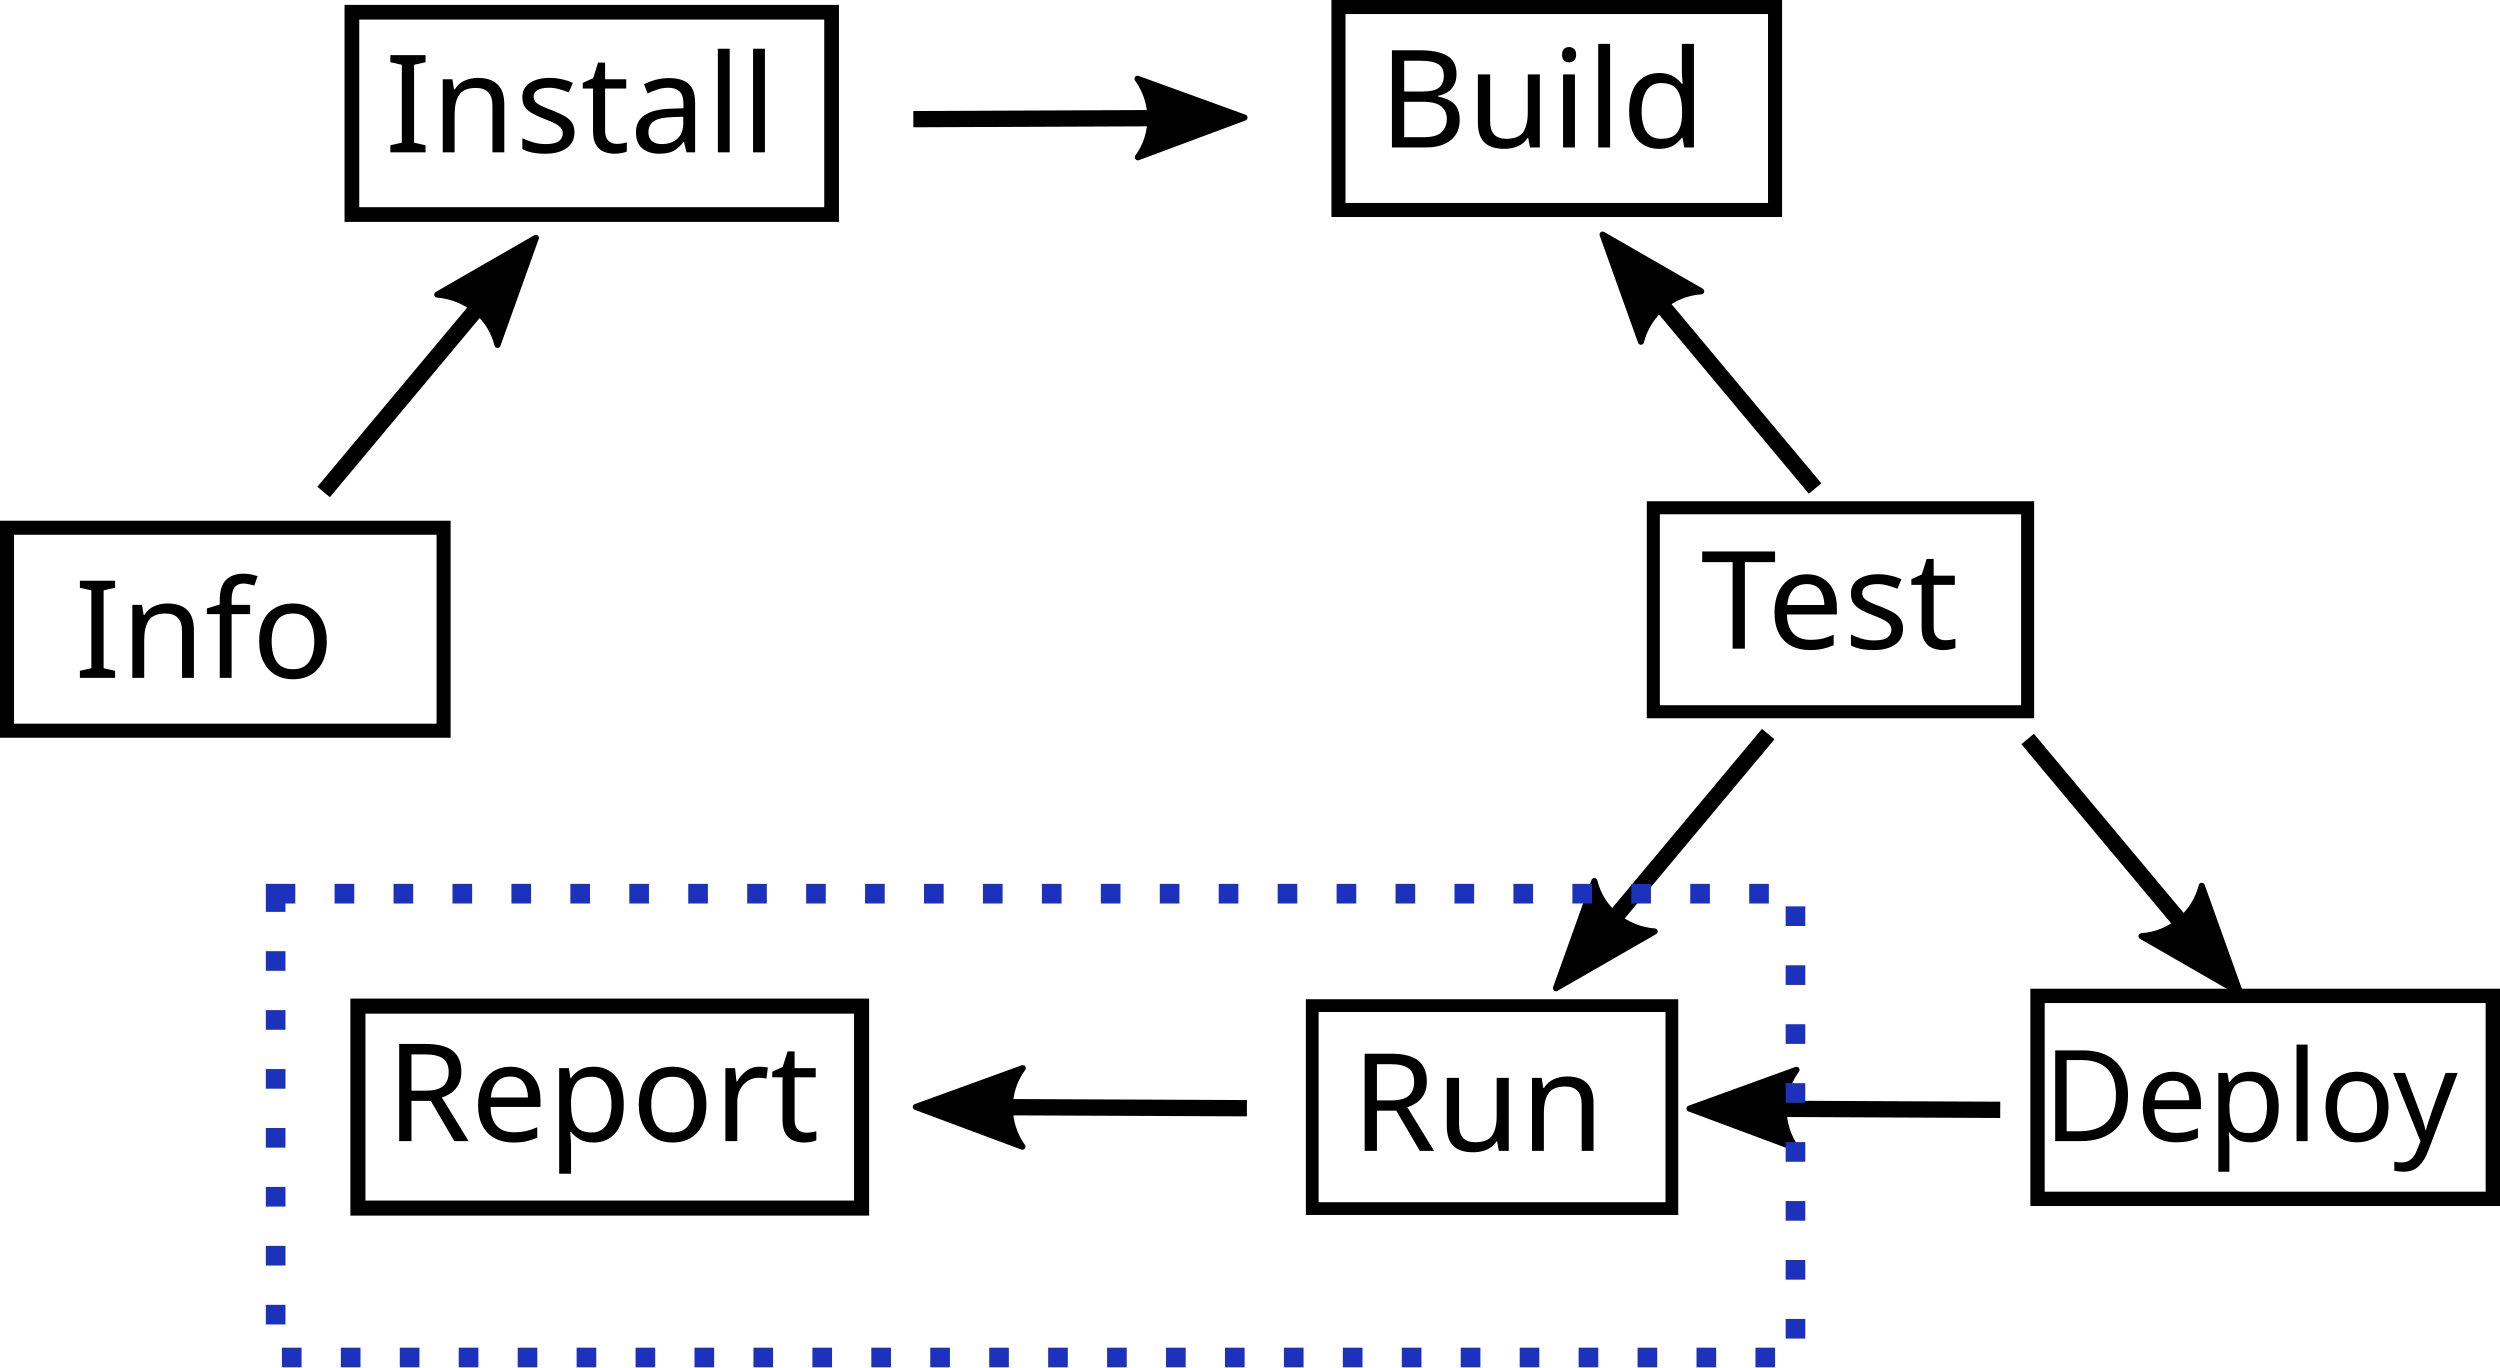
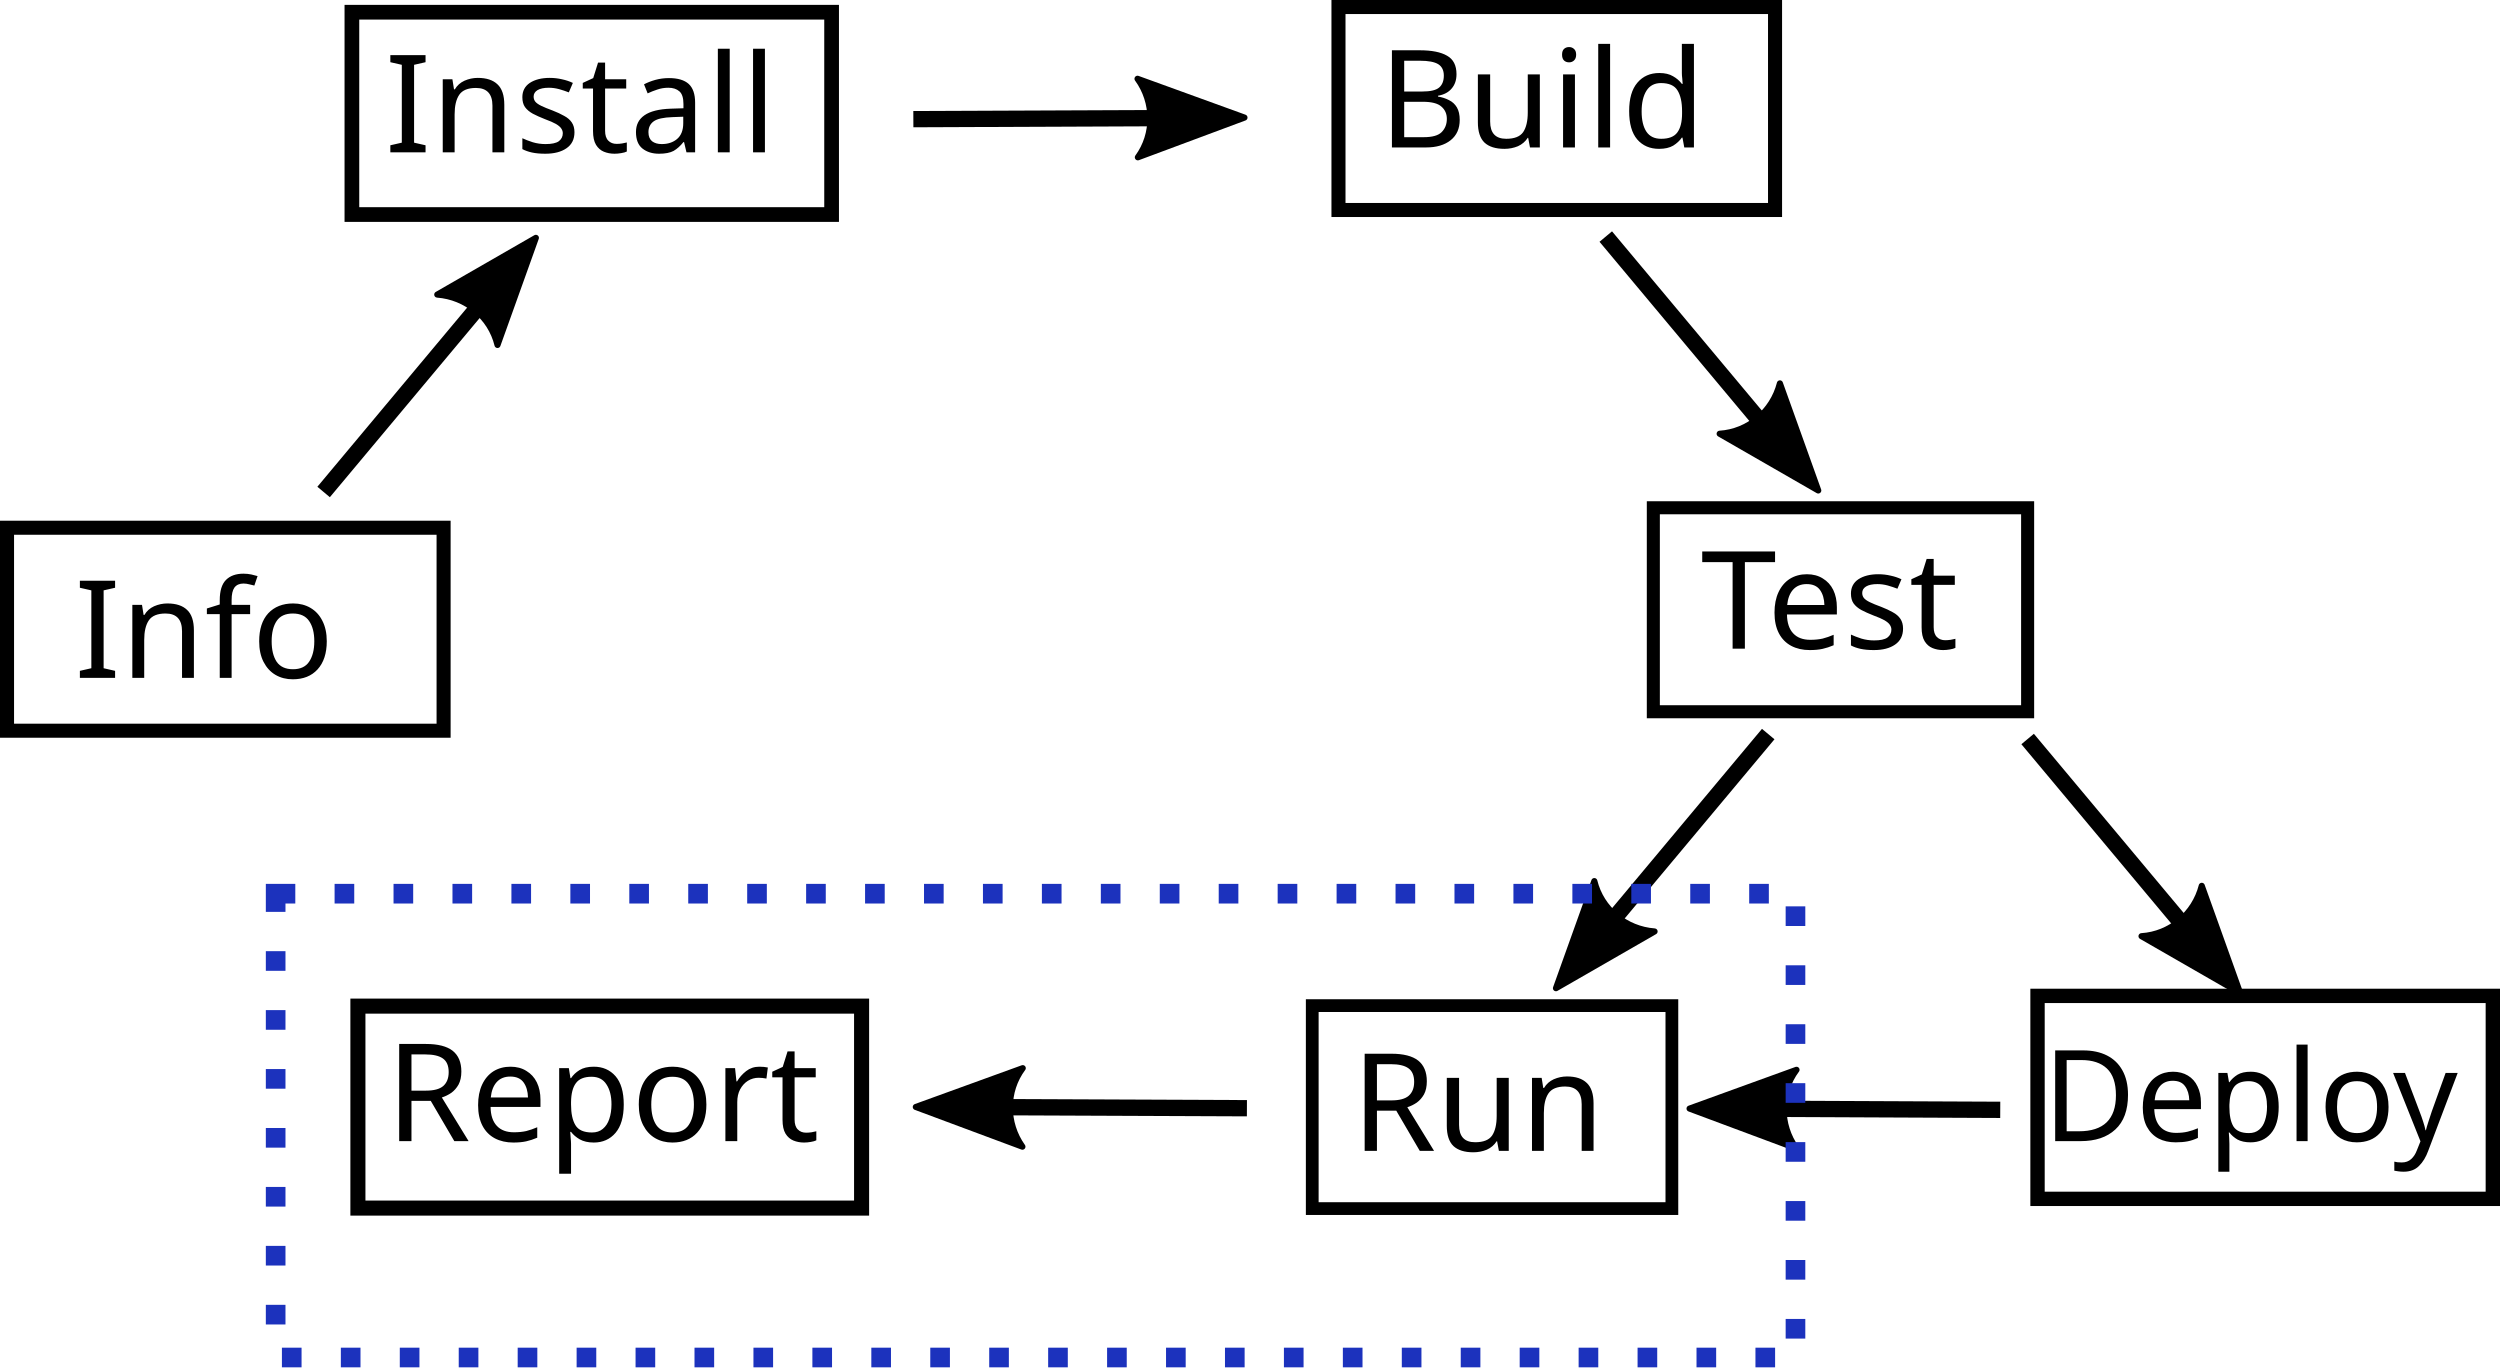
<svg xmlns="http://www.w3.org/2000/svg" width="194.175mm" height="106.2mm" viewBox="0 0 194.175 106.2" version="1.1" id="svg8">
  <defs id="defs2">
    <marker orient="auto" refY="0" refX="0" id="Arrow2Mend" style="overflow:visible">
      <path id="path932" style="fill:#000000;fill-opacity:1;fill-rule:evenodd;stroke:#000000;stroke-width:0.625;stroke-linejoin:round;stroke-opacity:1" d="M 8.719,4.034 -2.207,0.016 8.719,-4.002 c -1.745,2.372 -1.735,5.617 -6e-7,8.035 z" transform="scale(-0.6)" />
    </marker>
    <marker orient="auto" refY="0" refX="0" id="Arrow1Mend" style="overflow:visible">
      <path id="path914" d="M 0,0 5,-5 -12.5,0 5,5 Z" style="fill:#000000;fill-opacity:1;fill-rule:evenodd;stroke:#000000;stroke-width:1pt;stroke-opacity:1" transform="matrix(-0.4,0,0,-0.4,-4,0)" />
    </marker>
    <marker orient="auto" refY="0" refX="0" id="Arrow2Mend-0" style="overflow:visible">
      <path id="path932-5" style="fill:#000000;fill-opacity:1;fill-rule:evenodd;stroke:#000000;stroke-width:0.625;stroke-linejoin:round;stroke-opacity:1" d="M 8.719,4.034 -2.207,0.016 8.719,-4.002 c -1.745,2.372 -1.735,5.617 -6e-7,8.035 z" transform="scale(-0.6)" />
    </marker>
    <marker orient="auto" refY="0" refX="0" id="Arrow2Mend-4" style="overflow:visible">
      <path id="path932-0" style="fill:#000000;fill-opacity:1;fill-rule:evenodd;stroke:#000000;stroke-width:0.625;stroke-linejoin:round;stroke-opacity:1" d="M 8.719,4.034 -2.207,0.016 8.719,-4.002 c -1.745,2.372 -1.735,5.617 -6e-7,8.035 z" transform="scale(-0.6)" />
    </marker>
    <marker orient="auto" refY="0" refX="0" id="Arrow2Mend-4-4" style="overflow:visible">
      <path id="path932-0-1" style="fill:#000000;fill-opacity:1;fill-rule:evenodd;stroke:#000000;stroke-width:0.625;stroke-linejoin:round;stroke-opacity:1" d="M 8.719,4.034 -2.207,0.016 8.719,-4.002 c -1.745,2.372 -1.735,5.617 -6e-7,8.035 z" transform="scale(-0.6)" />
    </marker>
    <marker orient="auto" refY="0" refX="0" id="Arrow2Mend-1" style="overflow:visible">
      <path id="path932-8" style="fill:#000000;fill-opacity:1;fill-rule:evenodd;stroke:#000000;stroke-width:0.625;stroke-linejoin:round;stroke-opacity:1" d="M 8.719,4.034 -2.207,0.016 8.719,-4.002 c -1.745,2.372 -1.735,5.617 -6e-7,8.035 z" transform="scale(-0.6)" />
    </marker>
    <marker orient="auto" refY="0" refX="0" id="Arrow2Mend-1-9" style="overflow:visible">
      <path id="path932-8-8" style="fill:#000000;fill-opacity:1;fill-rule:evenodd;stroke:#000000;stroke-width:0.625;stroke-linejoin:round;stroke-opacity:1" d="M 8.719,4.034 -2.207,0.016 8.719,-4.002 c -1.745,2.372 -1.735,5.617 -6e-7,8.035 z" transform="scale(-0.6)" />
    </marker>
    <marker orient="auto" refY="0" refX="0" id="Arrow2Mend-4-4-3" style="overflow:visible">
      <path id="path932-0-1-6" style="fill:#000000;fill-opacity:1;fill-rule:evenodd;stroke:#000000;stroke-width:0.625;stroke-linejoin:round;stroke-opacity:1" d="M 8.719,4.034 -2.207,0.016 8.719,-4.002 c -1.745,2.372 -1.735,5.617 -6e-7,8.035 z" transform="scale(-0.6)" />
    </marker>
    <marker orient="auto" refY="0" refX="0" id="Arrow2Mend-0-3" style="overflow:visible">
      <path id="path932-5-3" style="fill:#000000;fill-opacity:1;fill-rule:evenodd;stroke:#000000;stroke-width:0.625;stroke-linejoin:round;stroke-opacity:1" d="M 8.719,4.034 -2.207,0.016 8.719,-4.002 c -1.745,2.372 -1.735,5.617 -6e-7,8.035 z" transform="scale(-0.6)" />
    </marker>
  </defs>
  <g id="layer1" transform="translate(-5.55712,-6.223785)">
    <rect style="fill:none;fill-opacity:1;stroke:#000000;stroke-width:1.091;stroke-miterlimit:4;stroke-dasharray:none;stroke-opacity:1" id="rect815" width="33.908" height="15.765" x="6.103" y="47.213" />
    <text xml:space="preserve" style="font-style:normal;font-weight:normal;font-size:10.583px;line-height:1.25;font-family:sans-serif;letter-spacing:0px;word-spacing:0px;fill:#000000;fill-opacity:1;stroke:none;stroke-width:0.265" x="11.339" y="58.875" id="text819">
      <tspan id="tspan817" x="11.339" y="58.875" style="stroke-width:0.265">Info</tspan>
    </text>
    <rect style="fill:none;fill-opacity:1;stroke:#000000;stroke-width:1.142;stroke-miterlimit:4;stroke-dasharray:none;stroke-opacity:1" id="rect815-4" width="37.259" height="15.714" x="32.889" y="7.173" />
    <text xml:space="preserve" style="font-style:normal;font-weight:normal;font-size:10.583px;line-height:1.25;font-family:sans-serif;letter-spacing:0px;word-spacing:0px;fill:#000000;fill-opacity:1;stroke:none;stroke-width:0.265" x="35.454" y="18.054" id="text819-4">
      <tspan id="tspan817-6" x="35.454" y="18.054" style="stroke-width:0.265">Install</tspan>
    </text>
    <rect style="fill:none;fill-opacity:1;stroke:#000000;stroke-width:1.091;stroke-miterlimit:4;stroke-dasharray:none;stroke-opacity:1" id="rect815-5" width="33.908" height="15.765" x="109.517" y="6.769" />
    <text xml:space="preserve" style="font-style:normal;font-weight:normal;font-size:10.583px;line-height:1.25;font-family:sans-serif;letter-spacing:0px;word-spacing:0px;fill:#000000;fill-opacity:1;stroke:none;stroke-width:0.265" x="112.637" y="17.676" id="text819-8">
      <tspan id="tspan817-9" x="112.637" y="17.676" style="stroke-width:0.265">Build</tspan>
    </text>
    <rect style="fill:none;fill-opacity:1;stroke:#000000;stroke-width:1.013;stroke-miterlimit:4;stroke-dasharray:none;stroke-opacity:1" id="rect815-9" width="29.072" height="15.843" x="133.971" y="45.662" />
    <text xml:space="preserve" style="font-style:normal;font-weight:normal;font-size:10.583px;line-height:1.25;font-family:sans-serif;letter-spacing:0px;word-spacing:0px;fill:#000000;fill-opacity:1;stroke:none;stroke-width:0.265" x="137.659" y="56.607" id="text819-7">
      <tspan id="tspan817-5" x="137.659" y="56.607" style="stroke-width:0.265">Test</tspan>
    </text>
    <rect style="fill:none;fill-opacity:1;stroke:#000000;stroke-width:0.99;stroke-miterlimit:4;stroke-dasharray:none;stroke-opacity:1" id="rect815-95" width="27.933" height="15.765" x="107.479" y="84.33" />
    <text xml:space="preserve" style="font-style:normal;font-weight:normal;font-size:10.583px;line-height:1.25;font-family:sans-serif;letter-spacing:0px;word-spacing:0px;fill:#000000;fill-opacity:1;stroke:none;stroke-width:0.265" x="110.52" y="95.614" id="text819-2">
      <tspan id="tspan817-55" x="110.52" y="95.614" style="stroke-width:0.265">Run</tspan>
    </text>
    <rect style="fill:none;fill-opacity:1;stroke:#000000;stroke-width:1.169;stroke-miterlimit:4;stroke-dasharray:none;stroke-opacity:1" id="rect815-2" width="39.121" height="15.687" x="33.356" y="84.369" />
    <text xml:space="preserve" style="font-style:normal;font-weight:normal;font-size:10.583px;line-height:1.25;font-family:sans-serif;letter-spacing:0px;word-spacing:0px;fill:#000000;fill-opacity:1;stroke:none;stroke-width:0.265" x="35.53" y="94.858" id="text819-6">
      <tspan id="tspan817-62" x="35.53" y="94.858" style="stroke-width:0.265">Report</tspan>
    </text>
    <rect style="fill:none;fill-opacity:1;stroke:#000000;stroke-width:1.114;stroke-miterlimit:4;stroke-dasharray:none;stroke-opacity:1" id="rect815-95-7" width="35.363" height="15.765" x="163.812" y="83.574" />
    <text xml:space="preserve" style="font-style:normal;font-weight:normal;font-size:9.878px;line-height:1.25;font-family:sans-serif;letter-spacing:0px;word-spacing:0px;fill:#000000;fill-opacity:1;stroke:none;stroke-width:0.265" x="164.229" y="94.858" id="text819-2-9">
      <tspan id="tspan817-55-4" x="164.229" y="94.858" style="font-size:9.878px;stroke-width:0.265">Deploy</tspan>
    </text>
    <path style="fill:#000000;fill-opacity:1;stroke:#000000;stroke-width:1.265;stroke-linecap:butt;stroke-linejoin:miter;stroke-miterlimit:4;stroke-dasharray:none;stroke-opacity:1;marker-end:url(#Arrow2Mend)" d="M 30.692,44.436 46.113,25.991" id="path903" />
-     <path style="fill:#000000;fill-opacity:1;stroke:#000000;stroke-width:1.265;stroke-linecap:butt;stroke-linejoin:miter;stroke-miterlimit:4;stroke-dasharray:none;stroke-opacity:1;marker-end:url(#Arrow2Mend-0)" d="M 146.534,44.167 131.113,25.722" id="path903-5" />
+     <path style="fill:#000000;fill-opacity:1;stroke:#000000;stroke-width:1.265;stroke-linecap:butt;stroke-linejoin:miter;stroke-miterlimit:4;stroke-dasharray:none;stroke-opacity:1;marker-end:url(#Arrow2Mend-0)" d="m 130.277,24.597 15.421,18.445" id="path903-5" />
    <path style="fill:#000000;fill-opacity:1;stroke:#000000;stroke-width:1.265;stroke-linecap:butt;stroke-linejoin:miter;stroke-miterlimit:4;stroke-dasharray:none;stroke-opacity:1;marker-end:url(#Arrow2Mend-4)" d="m 76.497,15.478 24.042,-0.102" id="path903-6" />
    <path style="fill:#000000;fill-opacity:1;stroke:#000000;stroke-width:1.265;stroke-linecap:butt;stroke-linejoin:miter;stroke-miterlimit:4;stroke-dasharray:none;stroke-opacity:1;marker-end:url(#Arrow2Mend-4-4)" d="M 102.405,92.299 78.363,92.197" id="path903-6-4" />
    <path style="fill:#000000;fill-opacity:1;stroke:#000000;stroke-width:1.265;stroke-linecap:butt;stroke-linejoin:miter;stroke-miterlimit:4;stroke-dasharray:none;stroke-opacity:1;marker-end:url(#Arrow2Mend-1)" d="m 163.043,63.622 15.421,18.445" id="path903-7" />
    <path style="fill:#000000;fill-opacity:1;stroke:#000000;stroke-width:1.265;stroke-linecap:butt;stroke-linejoin:miter;stroke-miterlimit:4;stroke-dasharray:none;stroke-opacity:1;marker-end:url(#Arrow2Mend-1-9)" d="m 142.895,63.239 -15.421,18.445" id="path903-7-7" />
    <path style="fill:#000000;fill-opacity:1;stroke:#000000;stroke-width:1.265;stroke-linecap:butt;stroke-linejoin:miter;stroke-miterlimit:4;stroke-dasharray:none;stroke-opacity:1;marker-end:url(#Arrow2Mend-4-4-3)" d="M 160.916,92.425 138.461,92.323" id="path903-6-4-8" />
    <rect style="fill:none;fill-opacity:1;stroke:#1c32bd;stroke-width:1.526;stroke-miterlimit:4;stroke-dasharray:1.526, 3.052;stroke-dashoffset:0;stroke-opacity:1" id="rect3586" width="118.045" height="36.024" x="26.967" y="75.637" />
  </g>
</svg>
